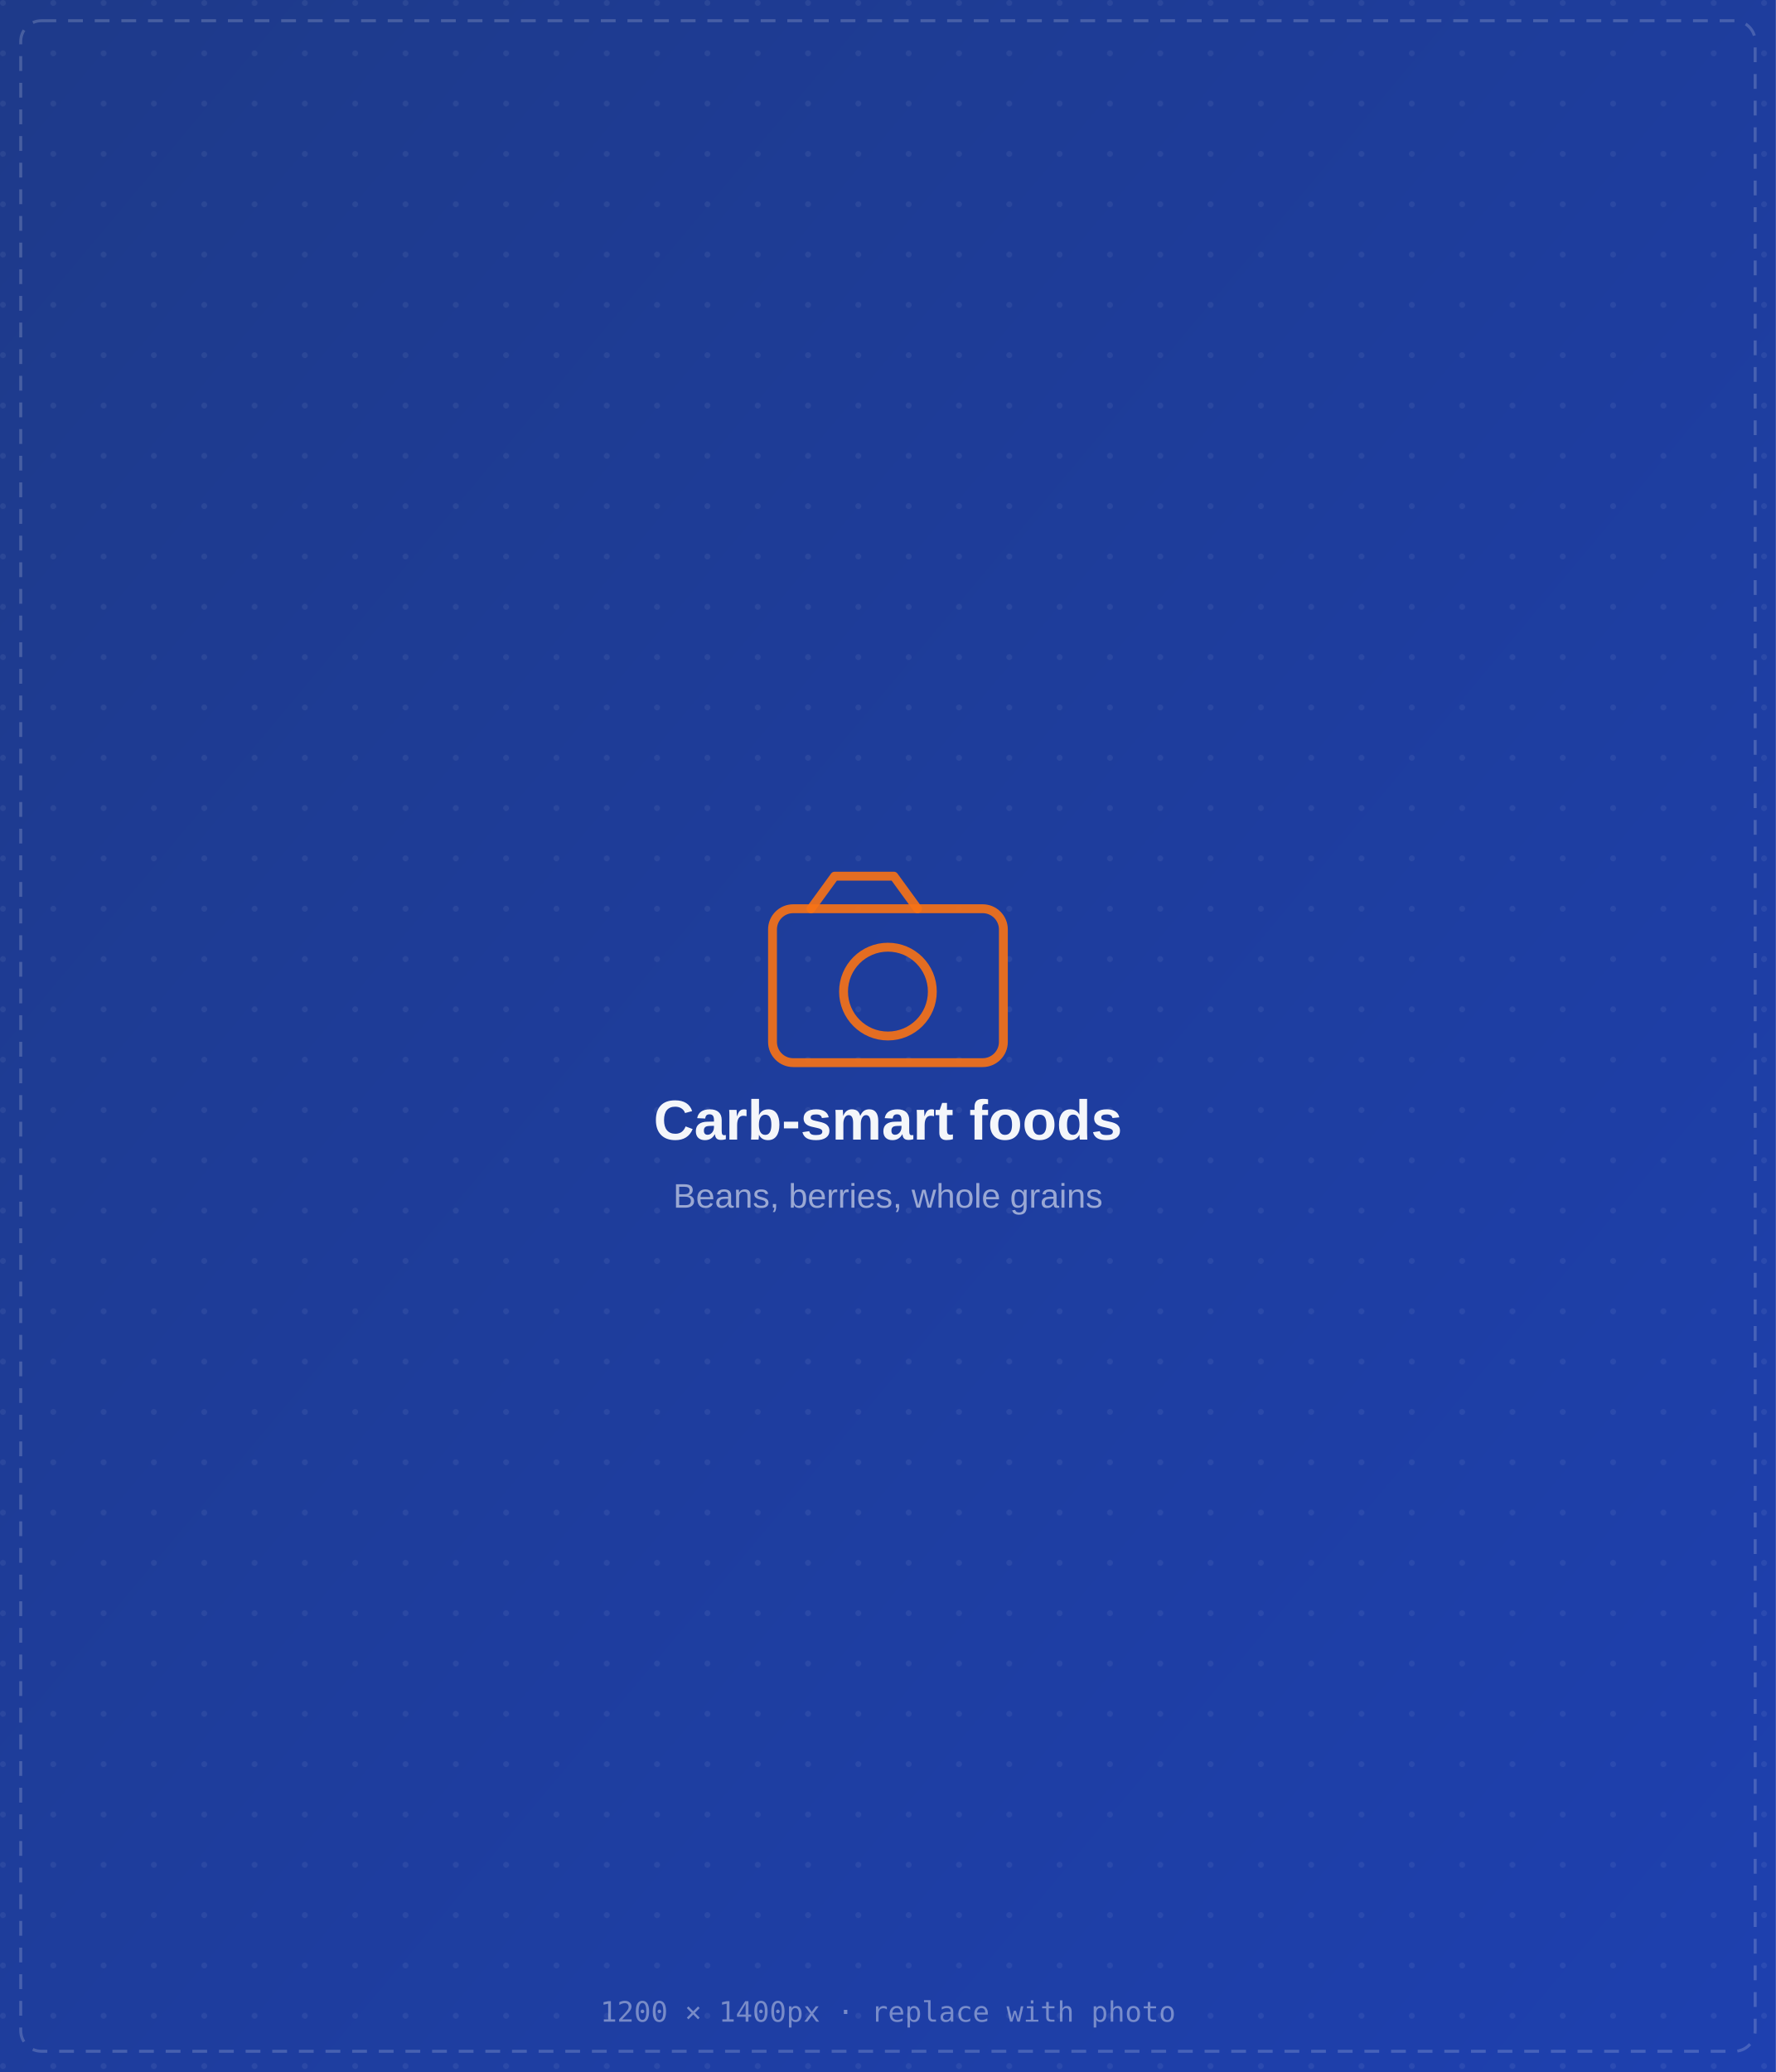
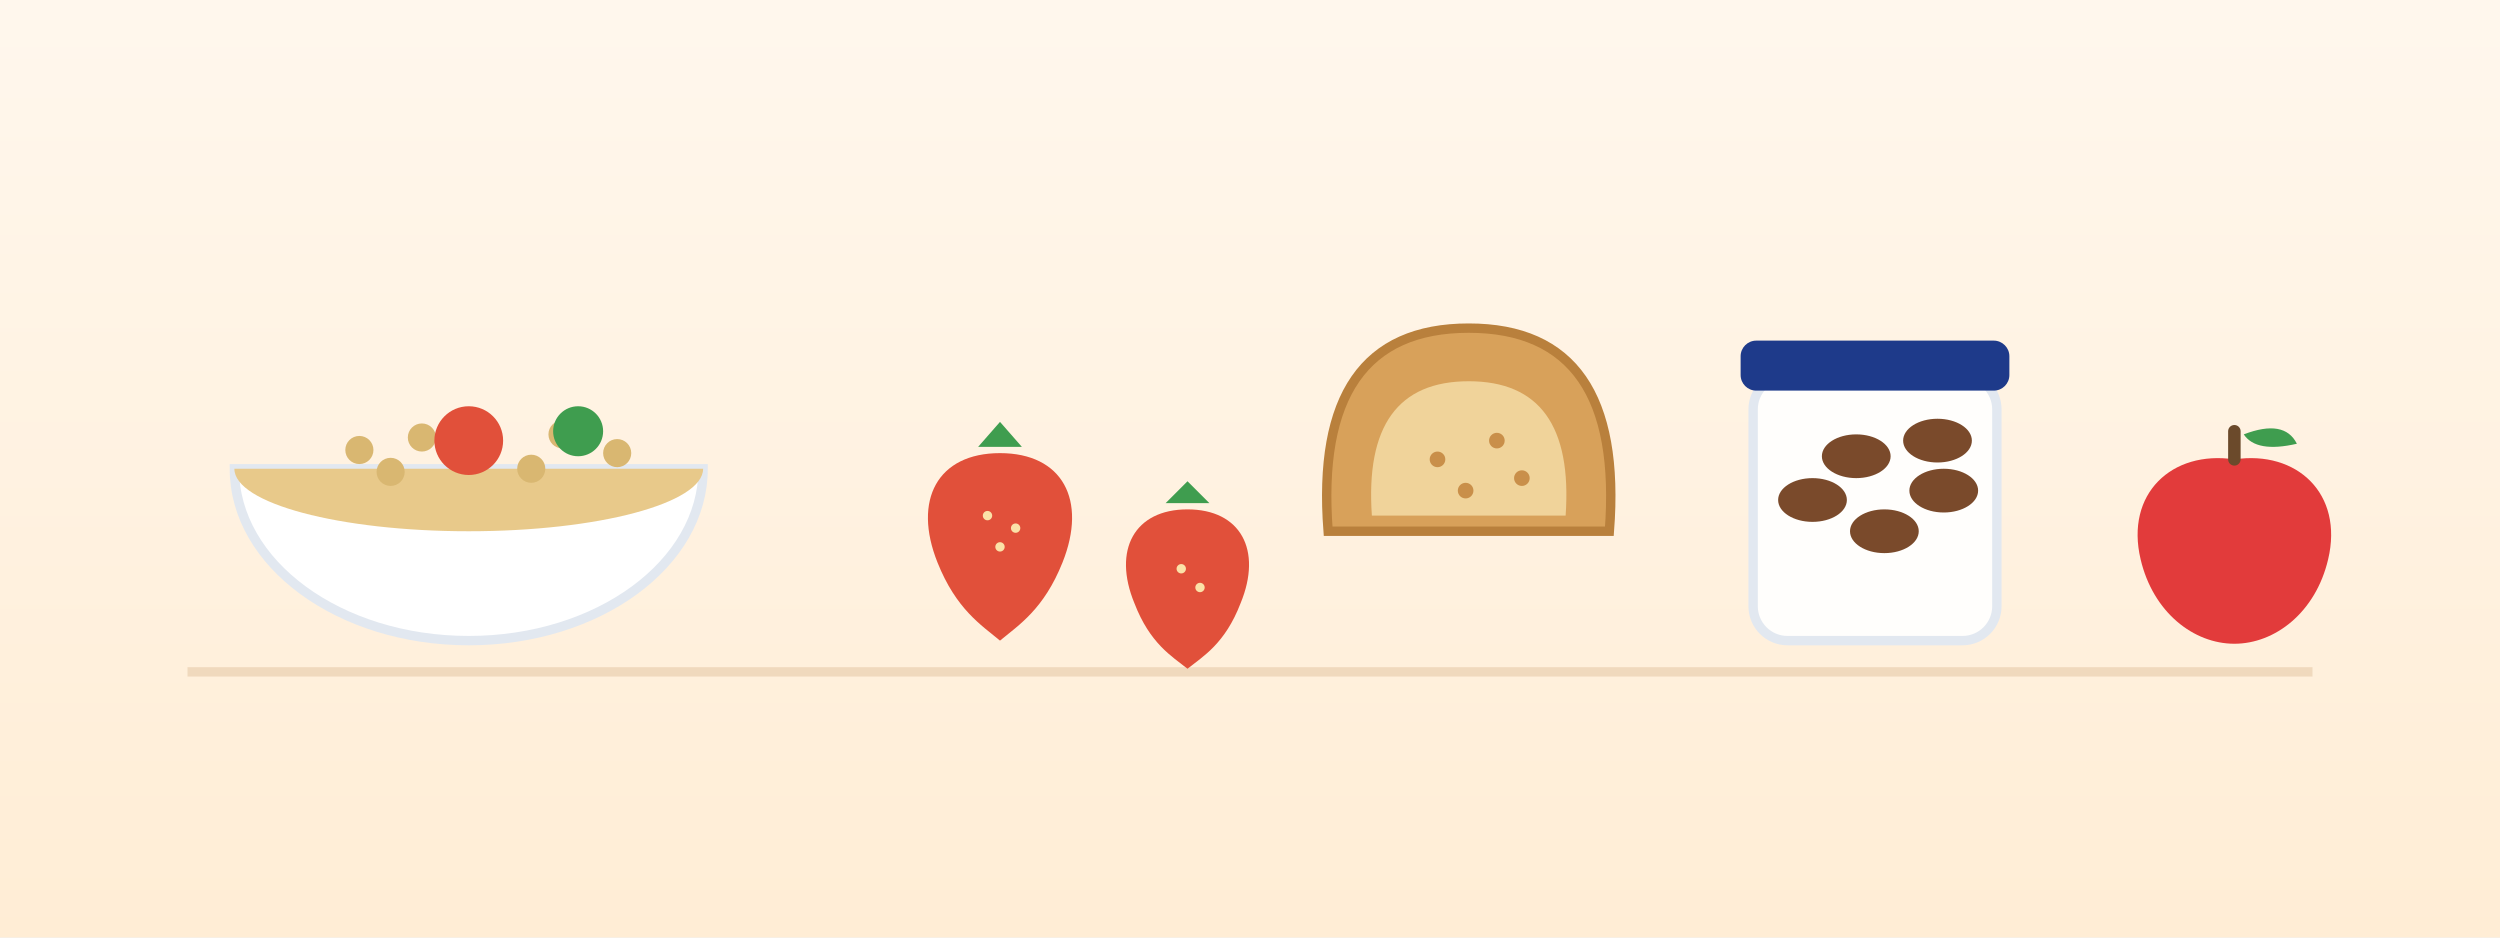
- <svg xmlns="http://www.w3.org/2000/svg" width="1200" height="1400" viewBox="0 0 1200 1400" role="img" aria-label="Carb-smart foods placeholder">
+ <svg xmlns="http://www.w3.org/2000/svg" width="1600" height="600" viewBox="0 0 1600 600" role="img" aria-label="Carb-smart foods: a bowl of grains, berries, beans, whole-grain bread, and an apple">
  <defs>
-     <linearGradient id="bg" x1="0" y1="0" x2="1" y2="1">
-       <stop offset="0" stop-color="#1e3a8a" />
-       <stop offset="1" stop-color="#1e40af" />
+     <linearGradient id="bg6" x1="0" y1="0" x2="0" y2="1">
+       <stop offset="0" stop-color="#fff7ed" />
+       <stop offset="1" stop-color="#ffedd5" />
    </linearGradient>
-     <pattern id="dots" width="34" height="34" patternUnits="userSpaceOnUse">
-       <circle cx="2" cy="2" r="2" fill="#ffffff" opacity="0.06" />
-     </pattern>
  </defs>
-   <rect width="1200" height="1400" fill="url(#bg)" />
-   <rect width="1200" height="1400" fill="url(#dots)" />
-   <rect x="14" y="14" width="1172" height="1372" fill="none" stroke="#ffffff" stroke-opacity="0.18" stroke-width="2" stroke-dasharray="10 8" rx="14" />
-   <g transform="translate(600,660)" fill="none" stroke="#f97316" stroke-width="6" stroke-linecap="round" stroke-linejoin="round">
-     <rect x="-78" y="-46" width="156" height="104" rx="14" stroke-opacity="0.9" />
-     <circle cx="0" cy="10" r="30" stroke-opacity="0.9" />
-     <path d="M -52 -46 l 16 -22 l 40 0 l 16 22" stroke-opacity="0.9" />
+   <rect width="1600" height="600" fill="url(#bg6)" />
+   <line x1="120" y1="430" x2="1480" y2="430" stroke="#f0d9bd" stroke-width="6" />
+   <g transform="translate(300,300)">
+     <path d="M-150 0 a150 110 0 0 0 300 0 z" fill="#ffffff" />
+     <path d="M-150 0 a150 110 0 0 0 300 0 z" fill="none" stroke="#e2e8f0" stroke-width="6" />
+     <path d="M-150 0 a150 40 0 0 0 300 0 z" fill="#e8c98a" />
+     <g fill="#d9b771">
+       <circle cx="-70" cy="-12" r="9" />
+       <circle cx="-30" cy="-20" r="9" />
+       <circle cx="10" cy="-14" r="9" />
+       <circle cx="60" cy="-22" r="9" />
+       <circle cx="95" cy="-10" r="9" />
+       <circle cx="-50" cy="2" r="9" />
+       <circle cx="40" cy="0" r="9" />
+     </g>
+     <circle cx="0" cy="-18" r="22" fill="#e1503a" />
+     <circle cx="70" cy="-24" r="16" fill="#3f9d4f" />
  </g>
-   <text x="50%" y="770" text-anchor="middle" font-family="Poppins, Arial, sans-serif" font-size="38" font-weight="600" fill="#ffffff" opacity="0.95">Carb-smart foods</text>
-   <text x="50%" y="816" text-anchor="middle" font-family="Arial, sans-serif" font-size="23" fill="#ffffff" opacity="0.55">Beans, berries, whole grains</text>
-   <text x="50%" y="1366" text-anchor="middle" font-family="monospace" font-size="19" fill="#ffffff" opacity="0.40">1200 × 1400px · replace with photo</text>
+   <g transform="translate(640,330)" fill="#e1503a">
+     <path d="M0 -40 c40 0 56 30 40 70 c-12 30 -28 40 -40 50 c-12 -10 -28 -20 -40 -50 c-16 -40 0 -70 40 -70 z" />
+     <g transform="translate(120,30)">
+       <path d="M0 -34 c34 0 48 26 34 60 c-10 26 -24 34 -34 42 c-10 -8 -24 -16 -34 -42 c-14 -34 0 -60 34 -60 z" />
+     </g>
+     <g fill="#3f9d4f">
+       <path d="M-14 -44 l14 -16 l14 16 z" />
+       <path d="M106 -8 l14 -14 l14 14 z" />
+     </g>
+     <g fill="#fbe2a8">
+       <circle cx="-8" cy="0" r="3" />
+       <circle cx="10" cy="8" r="3" />
+       <circle cx="0" cy="20" r="3" />
+       <circle cx="116" cy="34" r="3" />
+       <circle cx="128" cy="46" r="3" />
+     </g>
+   </g>
+   <g transform="translate(940,300)">
+     <path d="M-90 40 q-10 -130 90 -130 q100 0 90 130 z" fill="#d8a15a" />
+     <path d="M-90 40 q-10 -130 90 -130 q100 0 90 130 z" fill="none" stroke="#b9803c" stroke-width="6" />
+     <path d="M-62 30 q-6 -86 62 -86 q68 0 62 86 z" fill="#f0d39a" />
+     <g fill="#c98f4a">
+       <circle cx="-20" cy="-6" r="5" />
+       <circle cx="18" cy="-18" r="5" />
+       <circle cx="34" cy="6" r="5" />
+       <circle cx="-2" cy="14" r="5" />
+     </g>
+   </g>
+   <g transform="translate(1200,300)">
+     <rect x="-78" y="-60" width="156" height="170" rx="22" fill="#ffffff" opacity=".9" />
+     <rect x="-78" y="-60" width="156" height="170" rx="22" fill="none" stroke="#e2e8f0" stroke-width="6" />
+     <rect x="-86" y="-82" width="172" height="32" rx="10" fill="#1e3a8a" />
+     <g fill="#7a4a2b">
+       <ellipse cx="-40" cy="20" rx="22" ry="14" />
+       <ellipse cx="6" cy="40" rx="22" ry="14" />
+       <ellipse cx="44" cy="14" rx="22" ry="14" />
+       <ellipse cx="-12" cy="-8" rx="22" ry="14" />
+       <ellipse cx="40" cy="-18" rx="22" ry="14" />
+     </g>
+   </g>
+   <g transform="translate(1430,330)">
+     <path d="M0 -36 c40 -6 70 22 60 64 c-8 34 -34 54 -60 54 c-26 0 -52 -20 -60 -54 c-10 -42 20 -70 60 -64 z" fill="#e23b3b" />
+     <rect x="-4" y="-58" width="8" height="26" rx="4" fill="#6b4a2b" />
+     <path d="M6 -52 q26 -10 34 6 q-26 6 -34 -6z" fill="#3f9d4f" />
+   </g>
</svg>
